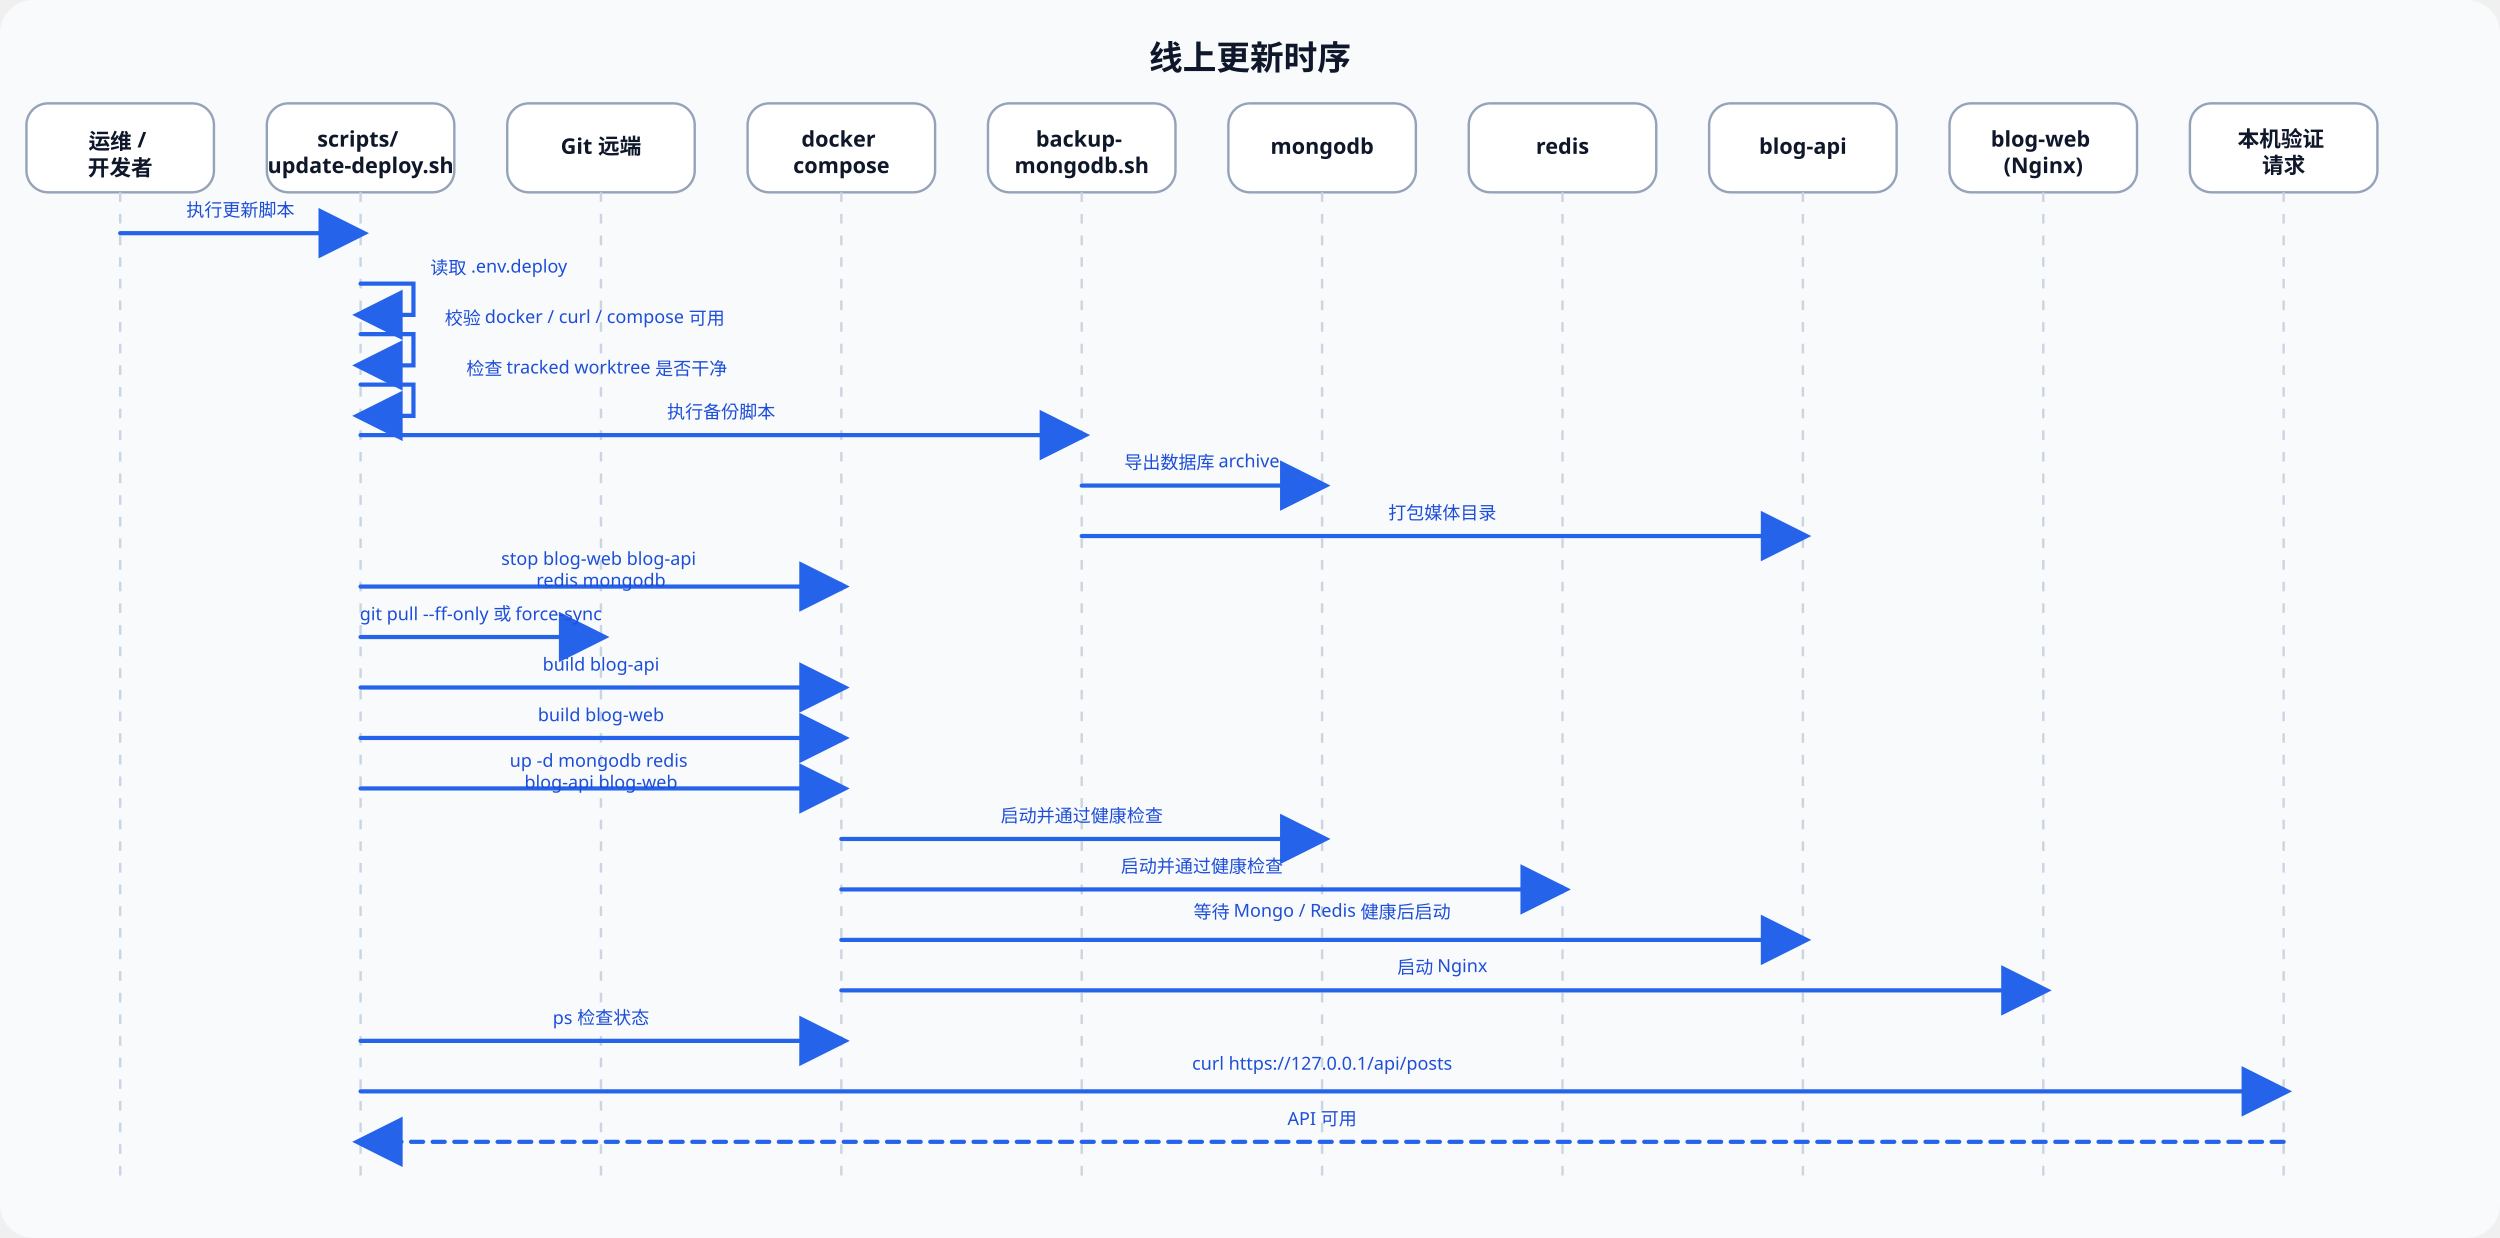
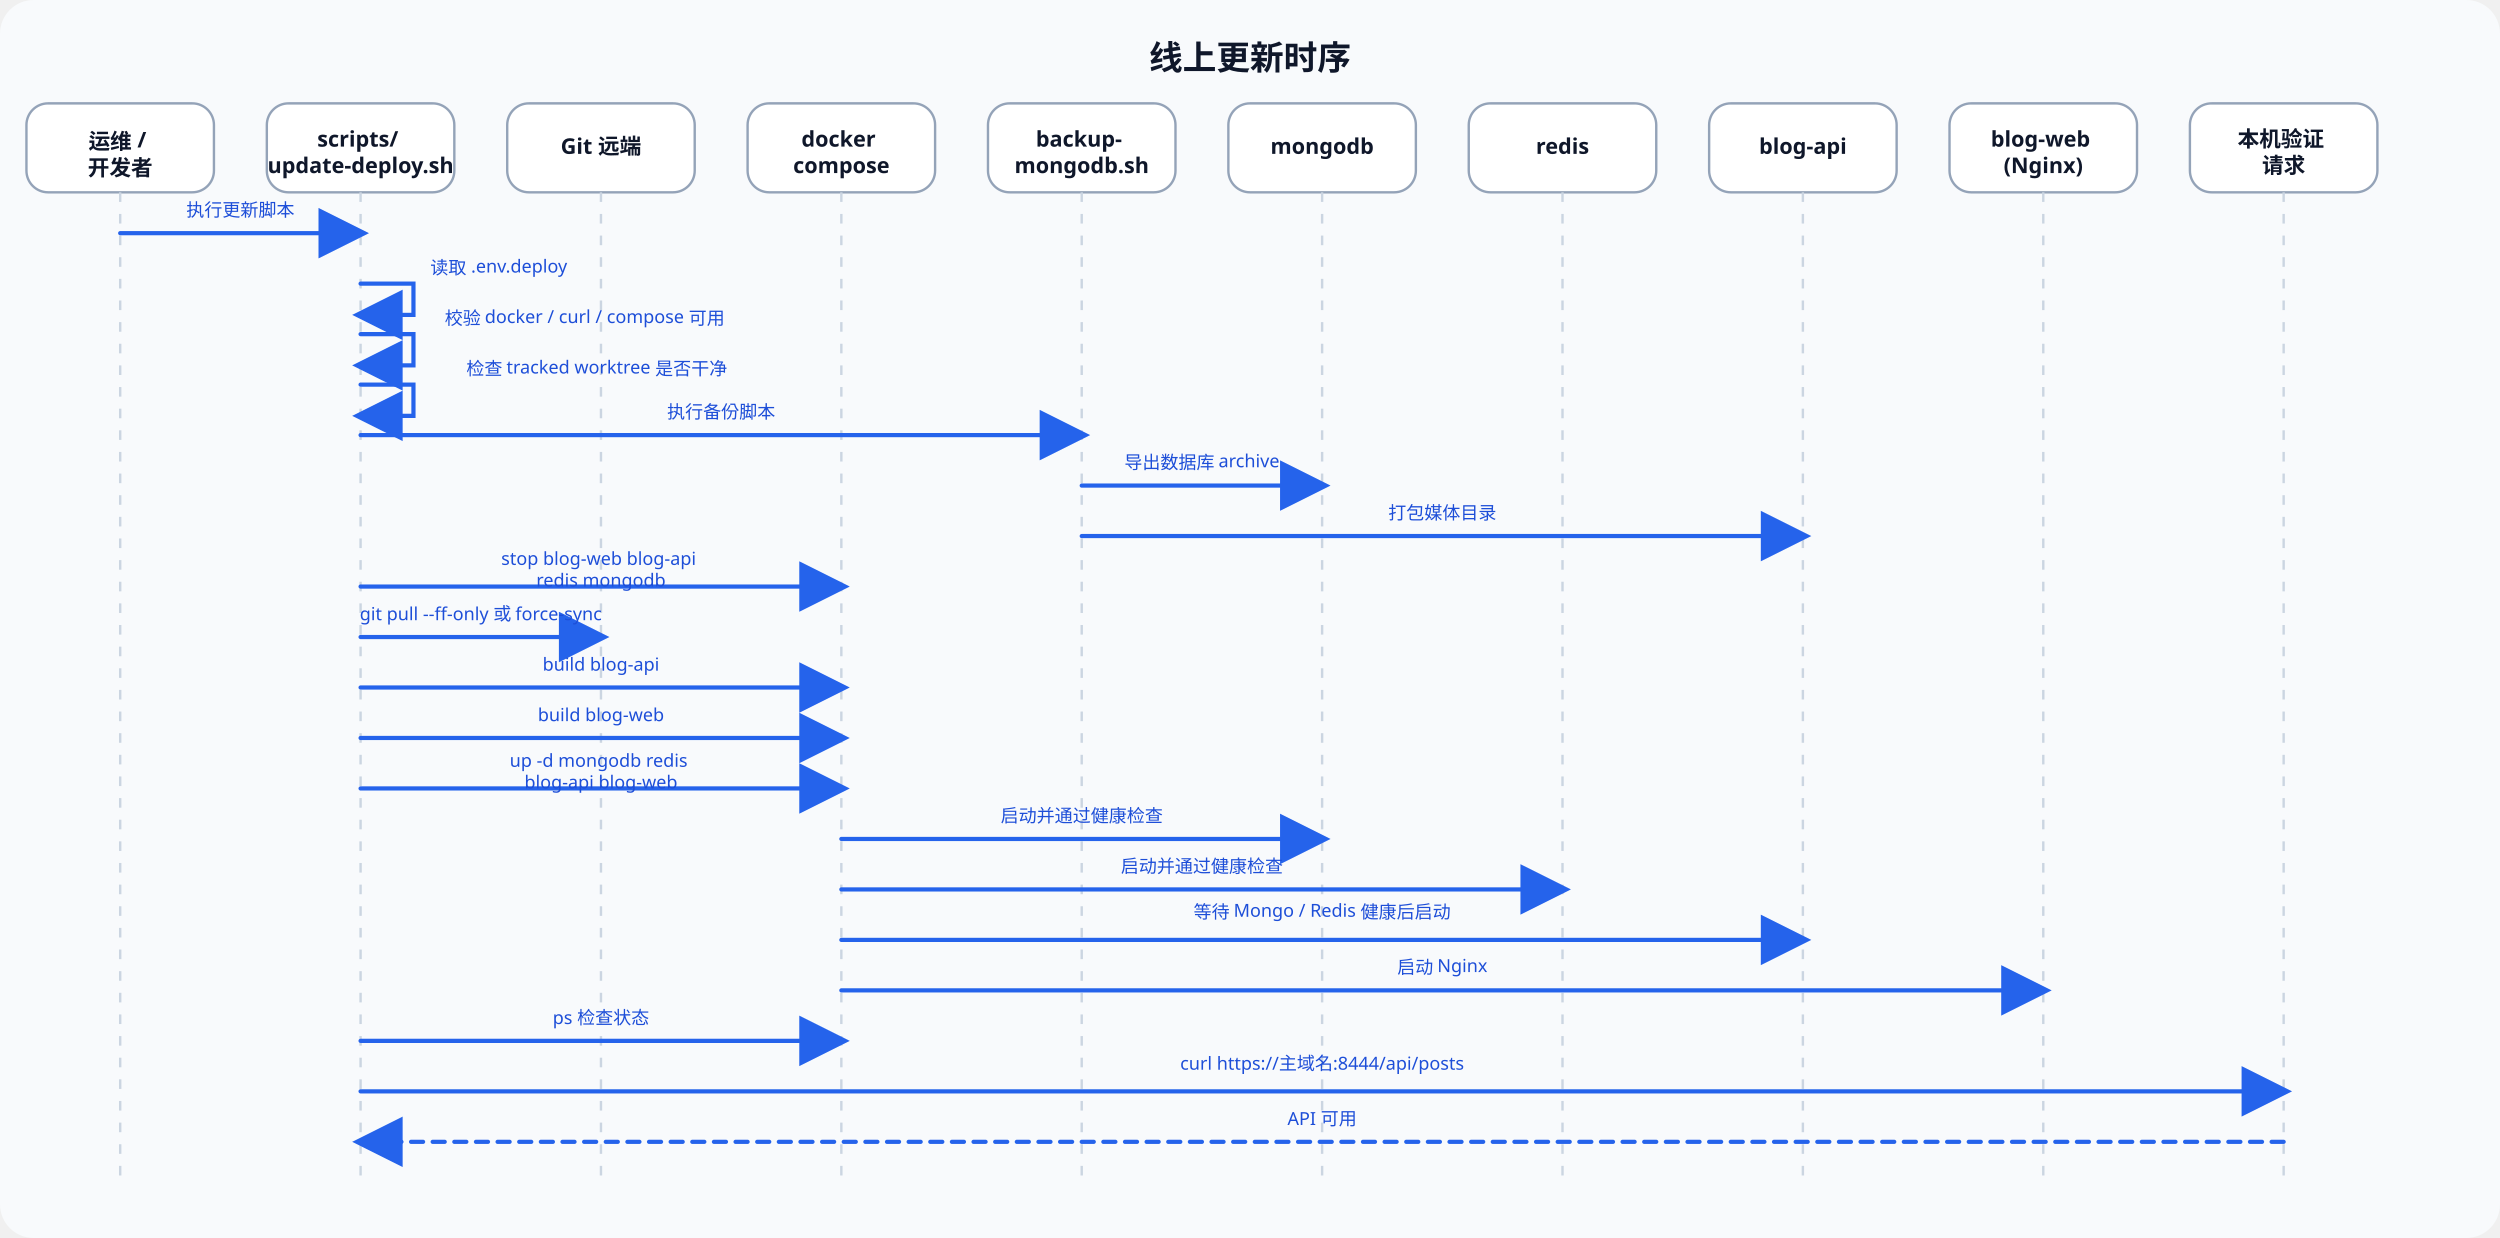
<svg xmlns="http://www.w3.org/2000/svg" viewBox="0 0 2080 1030" role="img" aria-labelledby="title desc">
  <defs>
    <marker id="arrow" viewBox="0 0 12 12" refX="10" refY="6" markerWidth="12" markerHeight="12" orient="auto-start-reverse">
      <path d="M 0 0 L 12 6 L 0 12 z" fill="#2563eb" />
    </marker>
    <style>
      .bg { fill: #f8fafc; }
      .title { font: 700 28px 'Noto Sans SC', 'PingFang SC', 'Microsoft YaHei', sans-serif; fill: #0f172a; }
      .box { fill: #ffffff; stroke: #94a3b8; stroke-width: 2; }
      .box-text { font: 700 18px 'Noto Sans SC', 'PingFang SC', 'Microsoft YaHei', sans-serif; fill: #0f172a; }
      .lane { stroke: #cbd5e1; stroke-width: 2; stroke-dasharray: 8 10; }
      .msg { stroke: #2563eb; stroke-width: 3.5; fill: none; marker-end: url(#arrow); stroke-linecap: round; }
      .msg-return { stroke: #2563eb; stroke-width: 3.5; fill: none; marker-end: url(#arrow); stroke-dasharray: 10 8; stroke-linecap: round; }
      .msg-text { font: 500 15px 'Noto Sans SC', 'PingFang SC', 'Microsoft YaHei', sans-serif; fill: #1d4ed8; }
    </style>
  </defs>
  <rect class="bg" x="0" y="0" width="2080" height="1030" rx="28" />
  <text class="title" x="1040" y="58" text-anchor="middle">线上更新时序</text>
  <g transform="translate(22 0)">
    <g transform="translate(0 0)">
      <rect class="box" x="0" y="86" width="156" height="74" rx="18" />
      <text class="box-text" x="78" y="124" text-anchor="middle">
        <tspan x="78" dy="0">运维 /</tspan>
        <tspan x="78" dy="22">开发者</tspan>
      </text>
      <line class="lane" x1="78" y1="160" x2="78" y2="980" />
    </g>
    <g transform="translate(200 0)">
      <rect class="box" x="0" y="86" width="156" height="74" rx="18" />
      <text class="box-text" x="78" y="122" text-anchor="middle">
        <tspan x="78" dy="0">scripts/</tspan>
        <tspan x="78" dy="22">update-deploy.sh</tspan>
      </text>
      <line class="lane" x1="78" y1="160" x2="78" y2="980" />
    </g>
    <g transform="translate(400 0)">
      <rect class="box" x="0" y="86" width="156" height="74" rx="18" />
      <text class="box-text" x="78" y="128" text-anchor="middle">Git 远端</text>
      <line class="lane" x1="78" y1="160" x2="78" y2="980" />
    </g>
    <g transform="translate(600 0)">
      <rect class="box" x="0" y="86" width="156" height="74" rx="18" />
      <text class="box-text" x="78" y="122" text-anchor="middle">
        <tspan x="78" dy="0">docker</tspan>
        <tspan x="78" dy="22">compose</tspan>
      </text>
      <line class="lane" x1="78" y1="160" x2="78" y2="980" />
    </g>
    <g transform="translate(800 0)">
      <rect class="box" x="0" y="86" width="156" height="74" rx="18" />
      <text class="box-text" x="78" y="122" text-anchor="middle">
        <tspan x="78" dy="0">backup-</tspan>
        <tspan x="78" dy="22">mongodb.sh</tspan>
      </text>
      <line class="lane" x1="78" y1="160" x2="78" y2="980" />
    </g>
    <g transform="translate(1000 0)">
      <rect class="box" x="0" y="86" width="156" height="74" rx="18" />
      <text class="box-text" x="78" y="128" text-anchor="middle">mongodb</text>
      <line class="lane" x1="78" y1="160" x2="78" y2="980" />
    </g>
    <g transform="translate(1200 0)">
      <rect class="box" x="0" y="86" width="156" height="74" rx="18" />
      <text class="box-text" x="78" y="128" text-anchor="middle">redis</text>
      <line class="lane" x1="78" y1="160" x2="78" y2="980" />
    </g>
    <g transform="translate(1400 0)">
      <rect class="box" x="0" y="86" width="156" height="74" rx="18" />
      <text class="box-text" x="78" y="128" text-anchor="middle">blog-api</text>
      <line class="lane" x1="78" y1="160" x2="78" y2="980" />
    </g>
    <g transform="translate(1600 0)">
      <rect class="box" x="0" y="86" width="156" height="74" rx="18" />
      <text class="box-text" x="78" y="122" text-anchor="middle">
        <tspan x="78" dy="0">blog-web</tspan>
        <tspan x="78" dy="22">(Nginx)</tspan>
      </text>
      <line class="lane" x1="78" y1="160" x2="78" y2="980" />
    </g>
    <g transform="translate(1800 0)">
      <rect class="box" x="0" y="86" width="156" height="74" rx="18" />
      <text class="box-text" x="78" y="122" text-anchor="middle">
        <tspan x="78" dy="0">本机验证</tspan>
        <tspan x="78" dy="22">请求</tspan>
      </text>
      <line class="lane" x1="78" y1="160" x2="78" y2="980" />
    </g>
    <line class="msg" x1="78" y1="194" x2="278" y2="194" />
    <text class="msg-text" x="178" y="180" text-anchor="middle">执行更新脚本</text>
    <path class="msg" d="M 278 236 h 44 v 26 h -44" />
    <text class="msg-text" x="336" y="228">读取 .env.deploy</text>
    <path class="msg" d="M 278 278 h 44 v 26 h -44" />
    <text class="msg-text" x="348" y="270">校验 docker / curl / compose 可用</text>
    <path class="msg" d="M 278 320 h 44 v 26 h -44" />
    <text class="msg-text" x="366" y="312">检查 tracked worktree 是否干净</text>
    <line class="msg" x1="278" y1="362" x2="878" y2="362" />
    <text class="msg-text" x="578" y="348" text-anchor="middle">执行备份脚本</text>
    <line class="msg" x1="878" y1="404" x2="1078" y2="404" />
    <text class="msg-text" x="978" y="390" text-anchor="middle">导出数据库 archive</text>
    <line class="msg" x1="878" y1="446" x2="1478" y2="446" />
    <text class="msg-text" x="1178" y="432" text-anchor="middle">打包媒体目录</text>
    <line class="msg" x1="278" y1="488" x2="678" y2="488" />
    <text class="msg-text" x="478" y="470" text-anchor="middle">
      <tspan x="478" dy="0">stop blog-web blog-api</tspan>
      <tspan x="478" dy="18">redis mongodb</tspan>
    </text>
    <line class="msg" x1="278" y1="530" x2="478" y2="530" />
    <text class="msg-text" x="378" y="516" text-anchor="middle">git pull --ff-only 或 force-sync</text>
    <line class="msg" x1="278" y1="572" x2="678" y2="572" />
    <text class="msg-text" x="478" y="558" text-anchor="middle">build blog-api</text>
    <line class="msg" x1="278" y1="614" x2="678" y2="614" />
    <text class="msg-text" x="478" y="600" text-anchor="middle">build blog-web</text>
    <line class="msg" x1="278" y1="656" x2="678" y2="656" />
    <text class="msg-text" x="478" y="638" text-anchor="middle">
      <tspan x="478" dy="0">up -d mongodb redis</tspan>
      <tspan x="478" dy="18">blog-api blog-web</tspan>
    </text>
    <line class="msg" x1="678" y1="698" x2="1078" y2="698" />
    <text class="msg-text" x="878" y="684" text-anchor="middle">启动并通过健康检查</text>
    <line class="msg" x1="678" y1="740" x2="1278" y2="740" />
    <text class="msg-text" x="978" y="726" text-anchor="middle">启动并通过健康检查</text>
    <line class="msg" x1="678" y1="782" x2="1478" y2="782" />
    <text class="msg-text" x="1078" y="764" text-anchor="middle">等待 Mongo / Redis 健康后启动</text>
    <line class="msg" x1="678" y1="824" x2="1678" y2="824" />
    <text class="msg-text" x="1178" y="810" text-anchor="middle">启动 Nginx</text>
    <line class="msg" x1="278" y1="866" x2="678" y2="866" />
    <text class="msg-text" x="478" y="852" text-anchor="middle">ps 检查状态</text>
    <line class="msg" x1="278" y1="908" x2="1878" y2="908" />
-     <text class="msg-text" x="1078" y="890" text-anchor="middle">curl https://127.0.0.1/api/posts</text>
+     <text class="msg-text" x="1078" y="890" text-anchor="middle">curl https://主域名:8444/api/posts</text>
    <line class="msg-return" x1="1878" y1="950" x2="278" y2="950" />
    <text class="msg-text" x="1078" y="936" text-anchor="middle">API 可用</text>
  </g>
</svg>
